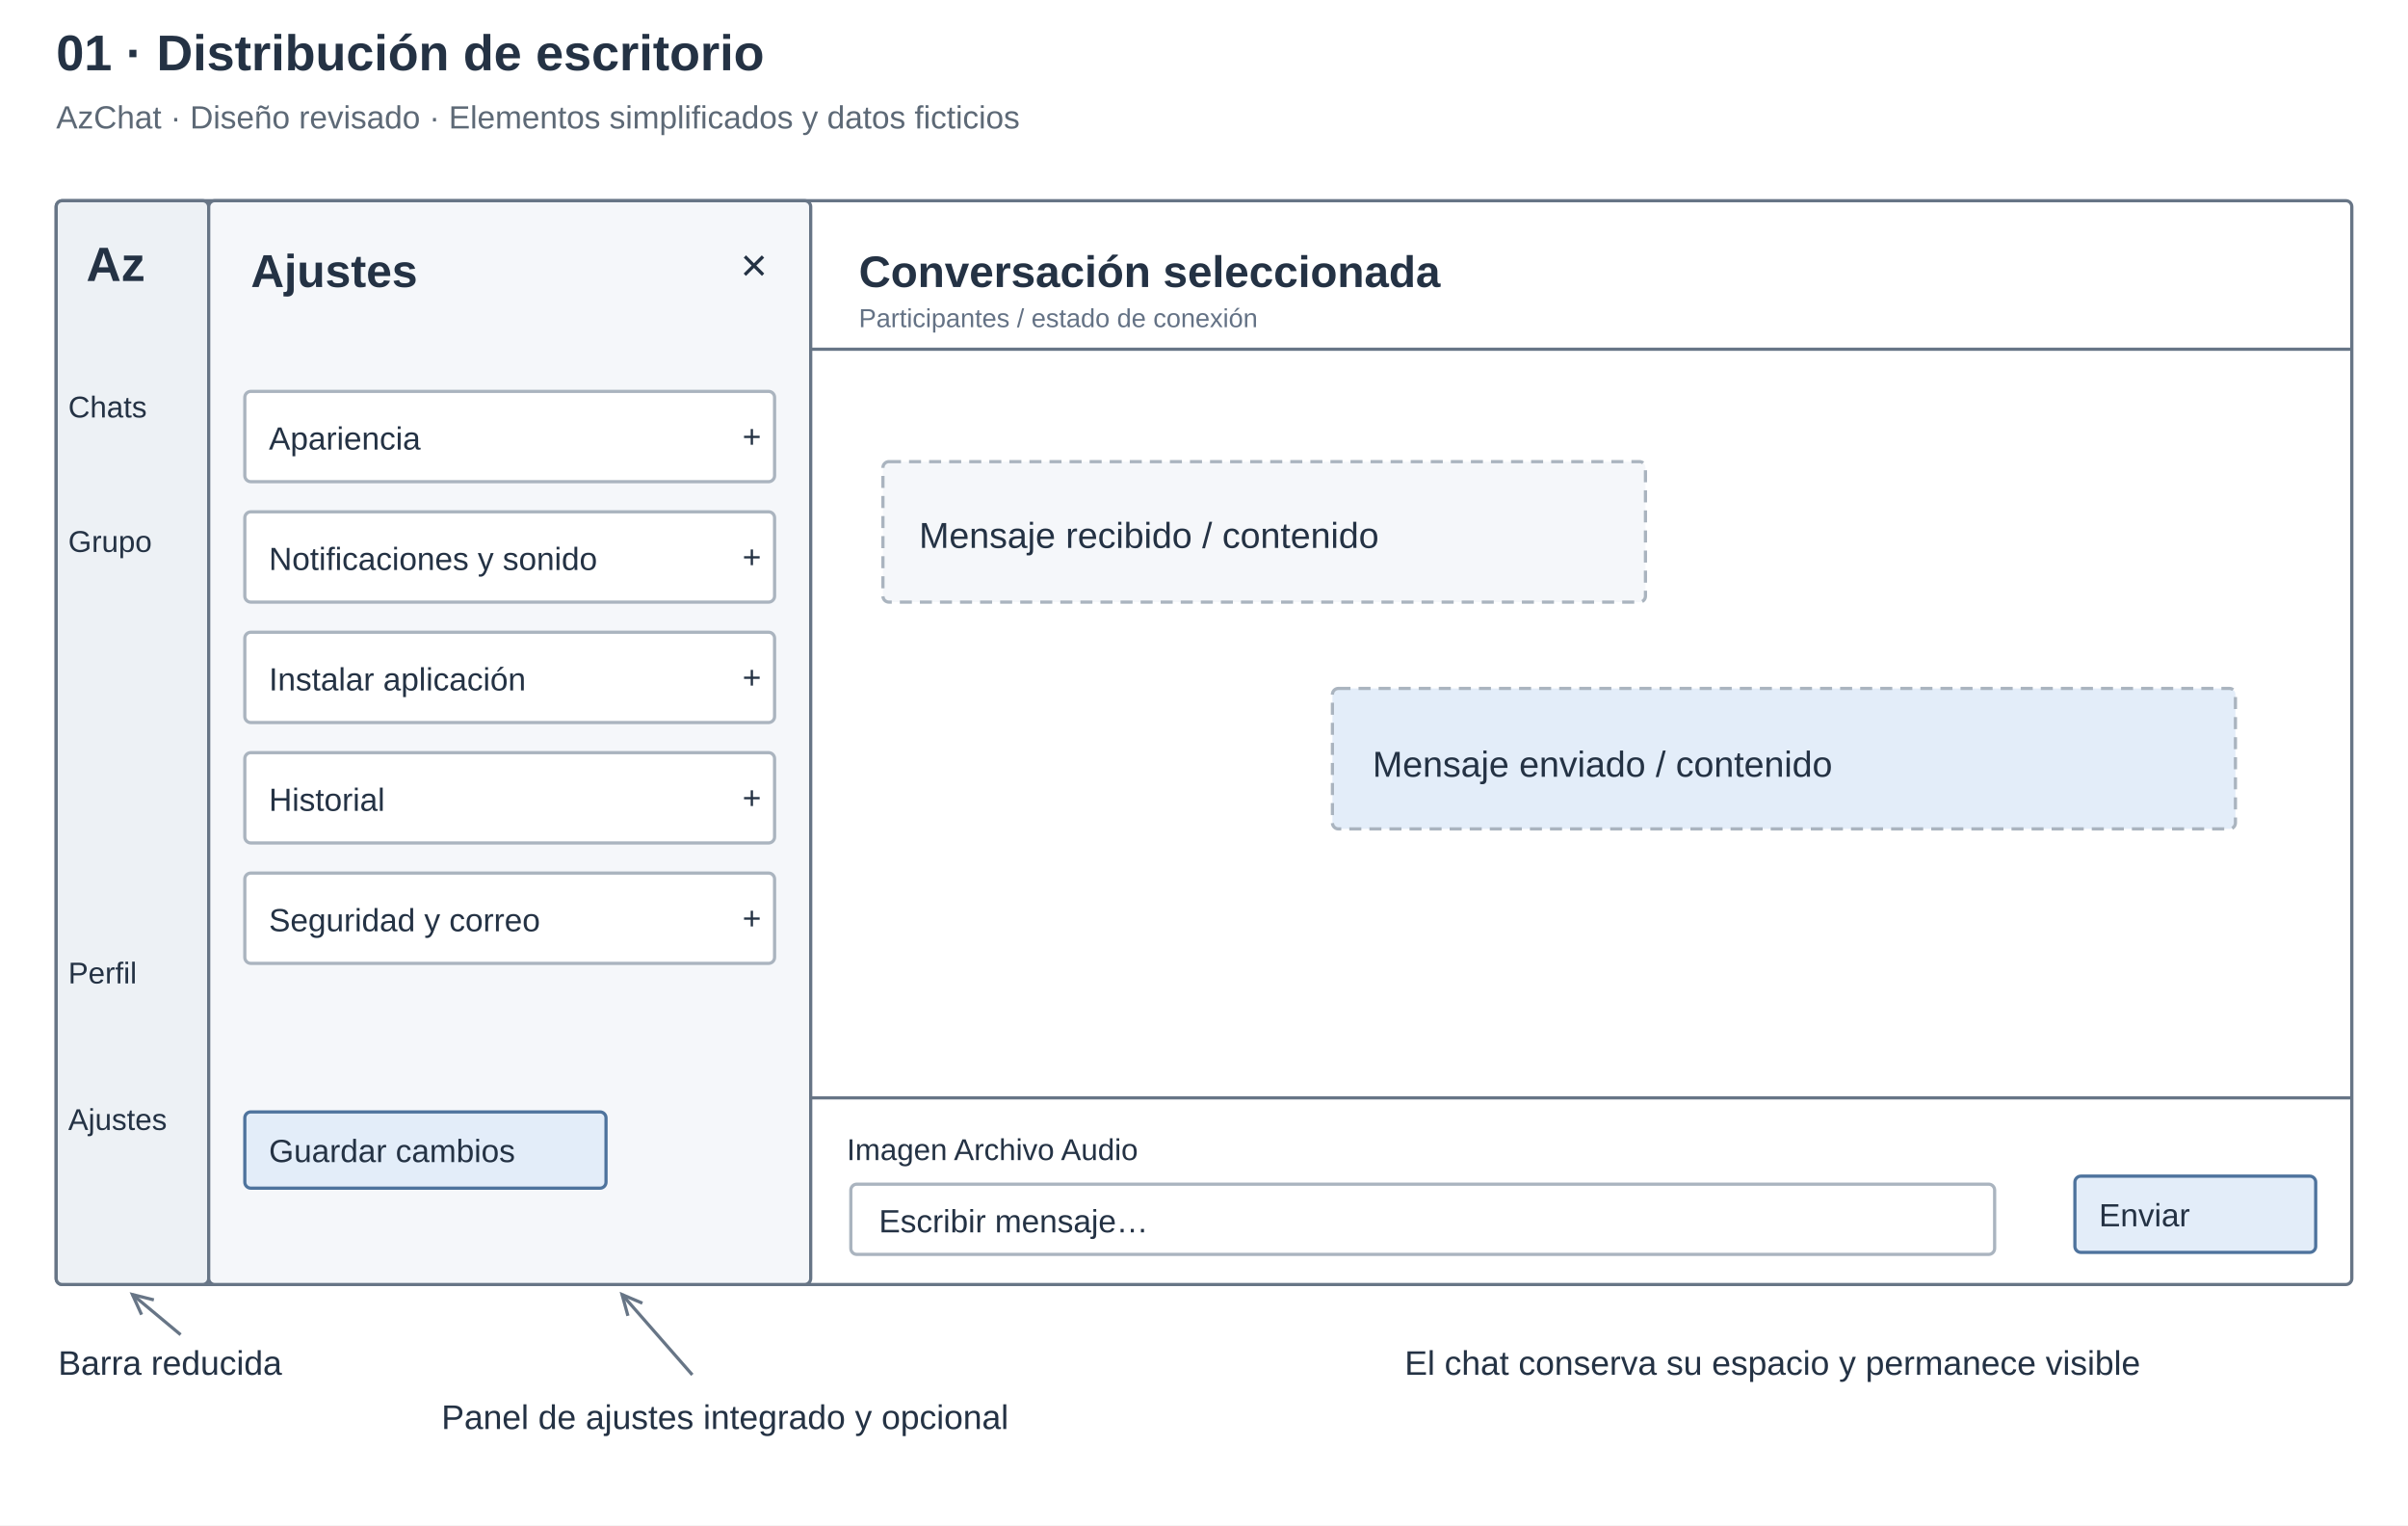
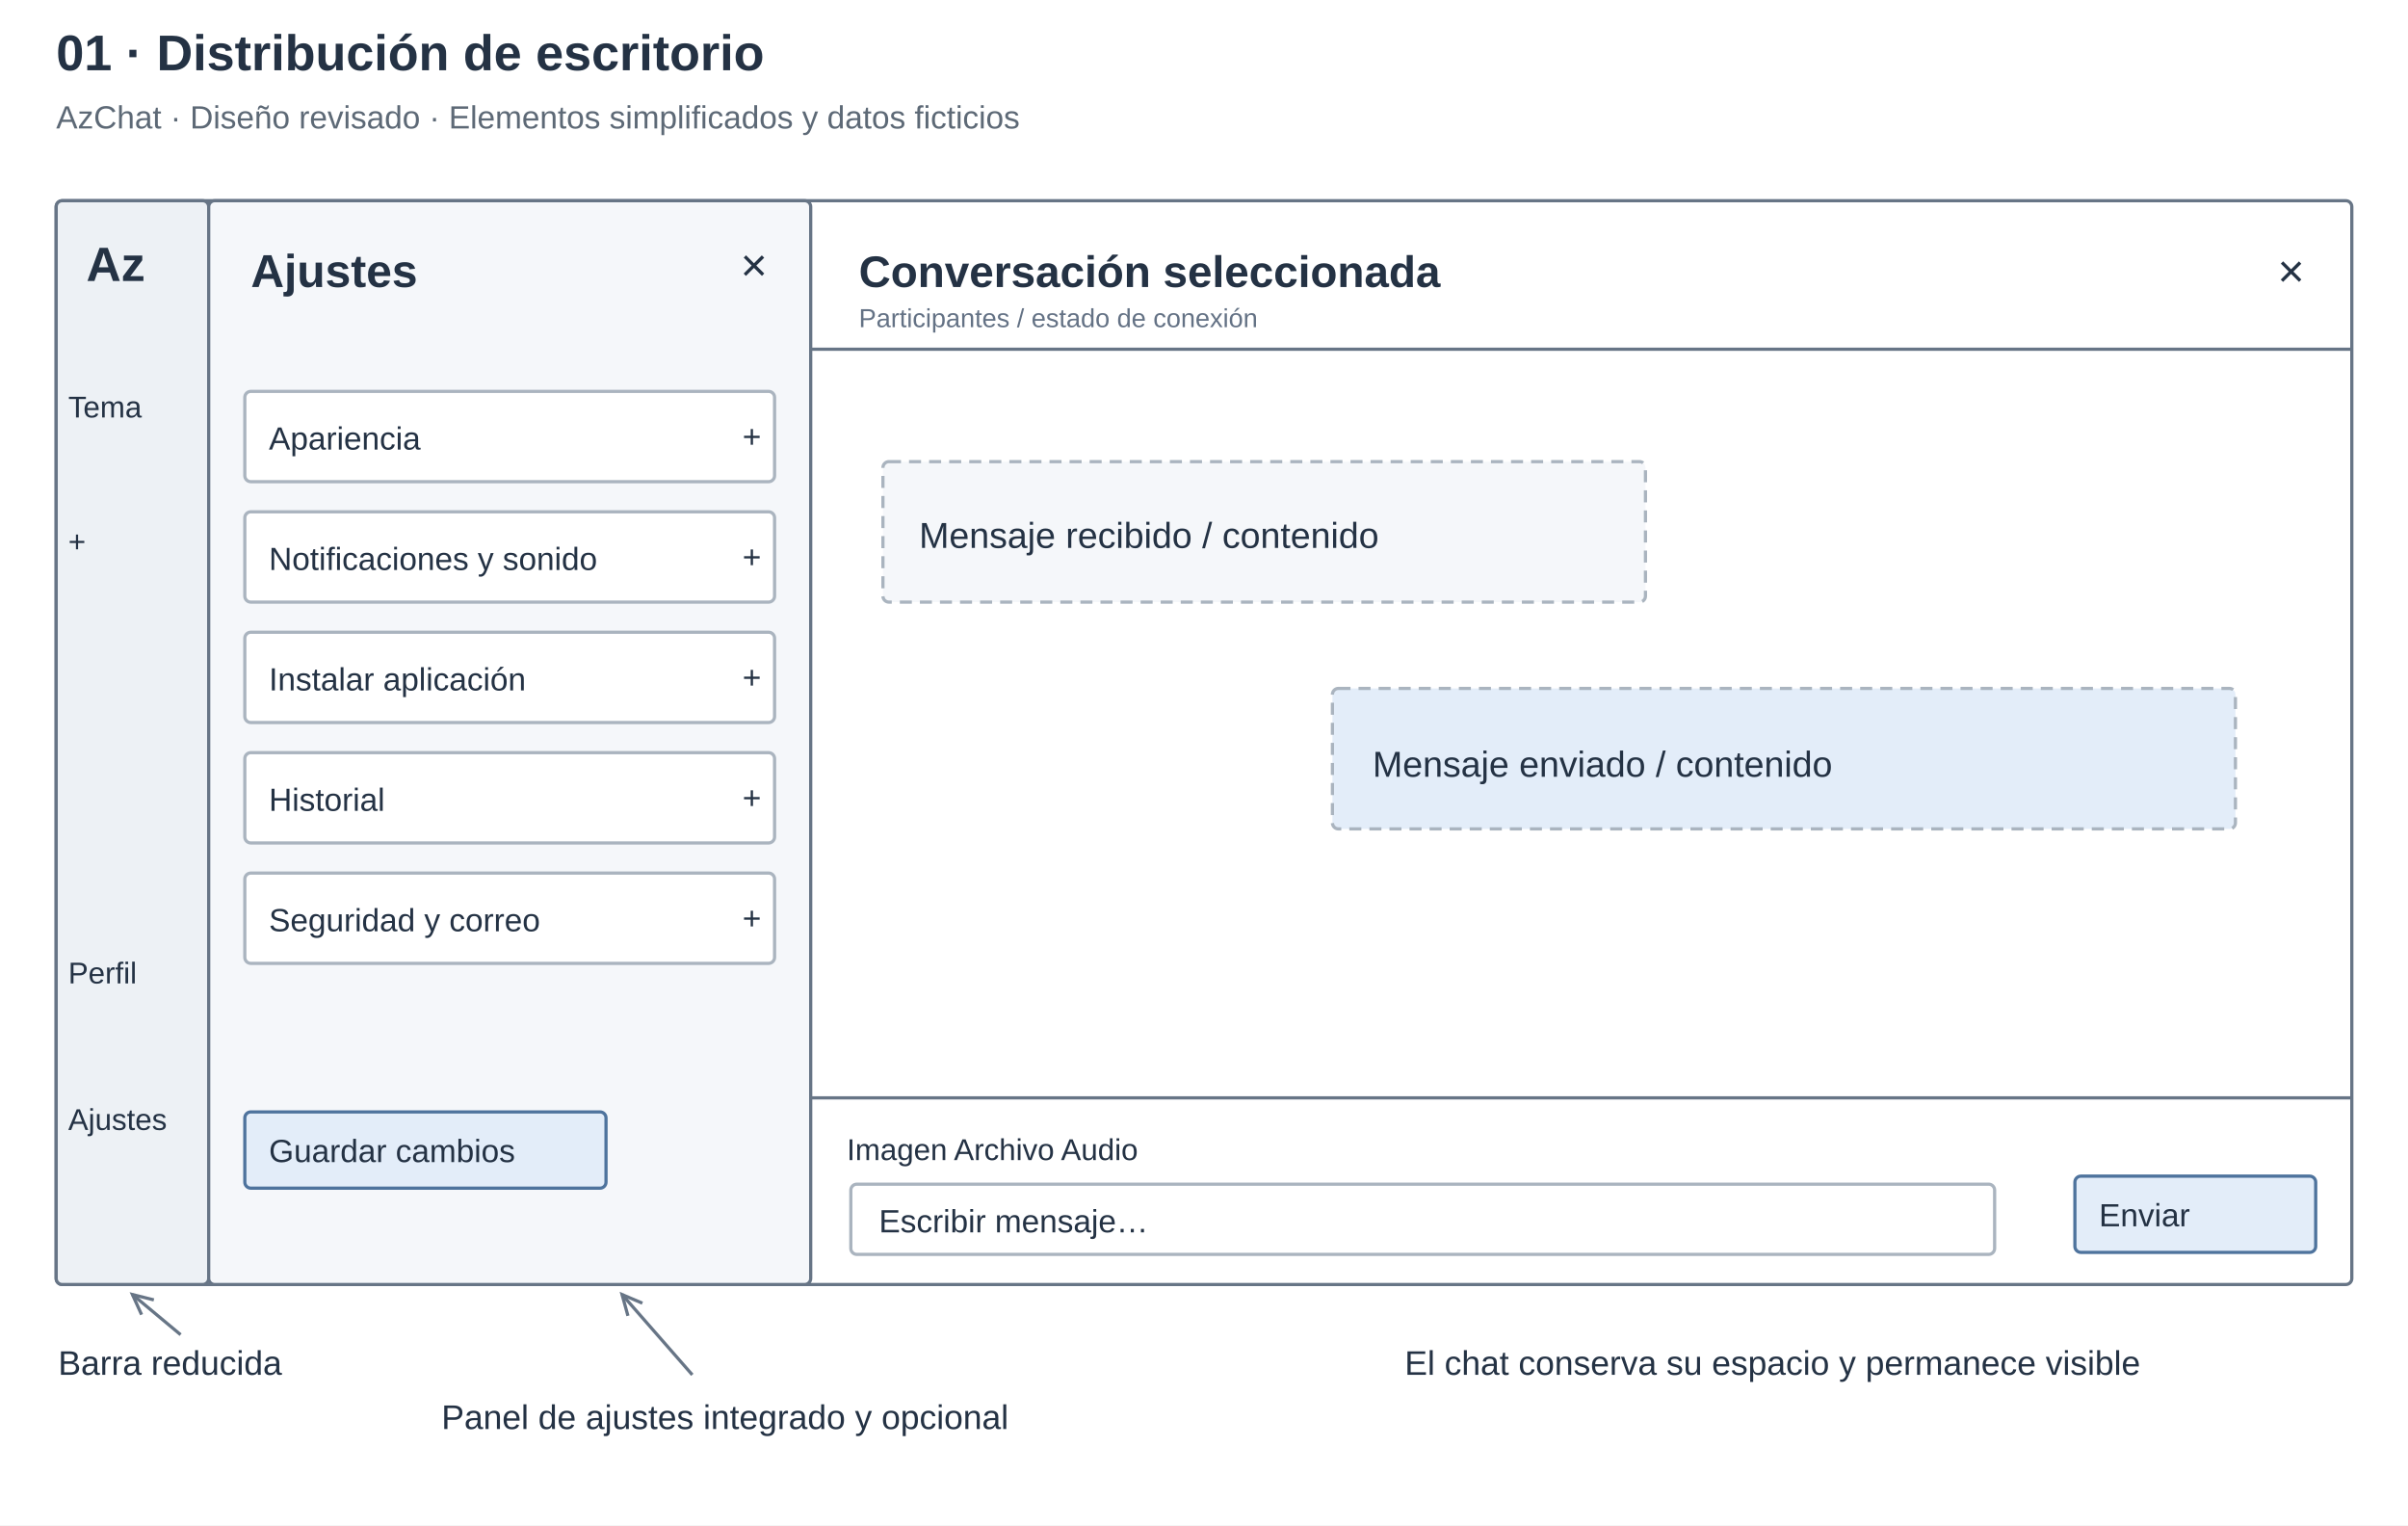
<svg xmlns="http://www.w3.org/2000/svg" width="1200" height="760" viewBox="0 0 1200 760" role="img">
  <rect width="100%" height="100%" fill="white" />
  <text x="28" y="35" font-family="Arial,sans-serif" font-size="25" fill="#243244" font-weight="bold">01 · Distribución de escritorio</text>
  <text x="28" y="64" font-family="Arial,sans-serif" font-size="16" fill="#5d6976" font-weight="normal">AzChat · Diseño revisado · Elementos simplificados y datos ficticios</text>
  <rect x="28" y="100" width="1144" height="540" rx="3" fill="white" stroke="#677586" stroke-width="1.6" />
  <rect x="28" y="100" width="76" height="540" rx="3" fill="#edf1f5" stroke="#677586" stroke-width="1.6" />
  <text x="43" y="140" font-family="Arial,sans-serif" font-size="24" fill="#243244" font-weight="bold">Az</text>
-   <text x="34" y="208" font-family="Arial,sans-serif" font-size="15" fill="#243244" font-weight="normal">Chats</text>
-   <text x="34" y="275" font-family="Arial,sans-serif" font-size="15" fill="#243244" font-weight="normal">Grupo</text>
+   <text x="34" y="208" font-family="Arial,sans-serif" font-size="15" fill="#243244" font-weight="normal">Tema</text>
+   <text x="34" y="275" font-family="Arial,sans-serif" font-size="15" fill="#243244" font-weight="normal">+</text>
  <text x="34" y="490" font-family="Arial,sans-serif" font-size="15" fill="#243244" font-weight="normal">Perfil</text>
  <text x="34" y="563" font-family="Arial,sans-serif" font-size="15" fill="#243244" font-weight="normal">Ajustes</text>
  <rect x="104" y="100" width="300" height="540" rx="3" fill="#f5f7fa" stroke="#677586" stroke-width="1.6" />
  <text x="125" y="143" font-family="Arial,sans-serif" font-size="23" fill="#243244" font-weight="bold">Ajustes</text>
  <text x="369" y="140" font-family="Arial,sans-serif" font-size="23" fill="#243244" font-weight="normal">×</text>
  <rect x="122" y="195" width="264" height="45" rx="3" fill="white" stroke="#aab4bf" stroke-width="1.6" />
  <text x="134" y="224" font-family="Arial,sans-serif" font-size="16" fill="#243244" font-weight="normal">Apariencia</text>
  <text x="370" y="223" font-family="Arial,sans-serif" font-size="16" fill="#243244" font-weight="normal">+</text>
  <rect x="122" y="255" width="264" height="45" rx="3" fill="white" stroke="#aab4bf" stroke-width="1.6" />
  <text x="134" y="284" font-family="Arial,sans-serif" font-size="16" fill="#243244" font-weight="normal">Notificaciones y sonido</text>
  <text x="370" y="283" font-family="Arial,sans-serif" font-size="16" fill="#243244" font-weight="normal">+</text>
  <rect x="122" y="315" width="264" height="45" rx="3" fill="white" stroke="#aab4bf" stroke-width="1.6" />
  <text x="134" y="344" font-family="Arial,sans-serif" font-size="16" fill="#243244" font-weight="normal">Instalar aplicación</text>
  <text x="370" y="343" font-family="Arial,sans-serif" font-size="16" fill="#243244" font-weight="normal">+</text>
  <rect x="122" y="375" width="264" height="45" rx="3" fill="white" stroke="#aab4bf" stroke-width="1.6" />
  <text x="134" y="404" font-family="Arial,sans-serif" font-size="16" fill="#243244" font-weight="normal">Historial</text>
  <text x="370" y="403" font-family="Arial,sans-serif" font-size="16" fill="#243244" font-weight="normal">+</text>
  <rect x="122" y="435" width="264" height="45" rx="3" fill="white" stroke="#aab4bf" stroke-width="1.6" />
  <text x="134" y="464" font-family="Arial,sans-serif" font-size="16" fill="#243244" font-weight="normal">Seguridad y correo</text>
  <text x="370" y="463" font-family="Arial,sans-serif" font-size="16" fill="#243244" font-weight="normal">+</text>
  <rect x="122" y="554" width="180" height="38" rx="3" fill="#e3edf9" stroke="#4e739d" stroke-width="1.6" />
  <text x="134" y="579" font-family="Arial,sans-serif" font-size="16" fill="#243244" font-weight="normal">Guardar cambios</text>
  <path d="M404 174 L1172 174" stroke="#677586" fill="none" stroke-width="1.6" />
  <text x="428" y="143" font-family="Arial,sans-serif" font-size="22" fill="#243244" font-weight="bold">Conversación seleccionada</text>
  <text x="428" y="163" font-family="Arial,sans-serif" font-size="13" fill="#647285" font-weight="normal">Participantes / estado de conexión</text>
+   <text x="1135" y="143" font-family="Arial,sans-serif" font-size="23" fill="#243244" font-weight="normal">×</text>
  <rect x="440" y="230" width="380" height="70" rx="3" fill="#f5f7fa" stroke="#aab4bf" stroke-width="1.6" stroke-dasharray="6 4" />
  <text x="458" y="273" font-family="Arial,sans-serif" font-size="18" fill="#243244" font-weight="normal">Mensaje recibido / contenido</text>
  <rect x="664" y="343" width="450" height="70" rx="3" fill="#e3edf9" stroke="#aab4bf" stroke-width="1.6" stroke-dasharray="6 4" />
  <text x="684" y="387" font-family="Arial,sans-serif" font-size="18" fill="#243244" font-weight="normal">Mensaje enviado / contenido</text>
  <path d="M404 547 L1172 547" stroke="#677586" fill="none" stroke-width="1.6" />
  <text x="422" y="578" font-family="Arial,sans-serif" font-size="15" fill="#243244" font-weight="normal">Imagen   Archivo   Audio</text>
  <rect x="424" y="590" width="570" height="35" rx="3" fill="white" stroke="#aab4bf" stroke-width="1.6" />
  <text x="438" y="614" font-family="Arial,sans-serif" font-size="16" fill="#243244" font-weight="normal">Escribir mensaje…</text>
  <rect x="1034" y="586" width="120" height="38" rx="3" fill="#e3edf9" stroke="#4e739d" stroke-width="1.6" />
  <text x="1046" y="611" font-family="Arial,sans-serif" font-size="16" fill="#243244" font-weight="normal">Enviar</text>
  <text x="29" y="685" font-family="Arial,sans-serif" font-size="17" fill="#243244" font-weight="normal">Barra reducida</text>
  <path d="M90 665 L66 645" stroke="#677586" fill="none" stroke-width="1.6" />
  <polyline points="76.672,647.665 66,645 70.546,655.017" fill="none" stroke="#677586" stroke-width="1.6" />
  <text x="220" y="712" font-family="Arial,sans-serif" font-size="17" fill="#243244" font-weight="normal">Panel de ajustes integrado y opcional</text>
  <path d="M345 685 L310 645" stroke="#677586" fill="none" stroke-width="1.6" />
  <polyline points="320.123,649.304 310,645 312.922,655.605" fill="none" stroke="#677586" stroke-width="1.6" />
  <text x="700" y="685" font-family="Arial,sans-serif" font-size="17" fill="#243244" font-weight="normal">El chat conserva su espacio y permanece visible</text>
</svg>
